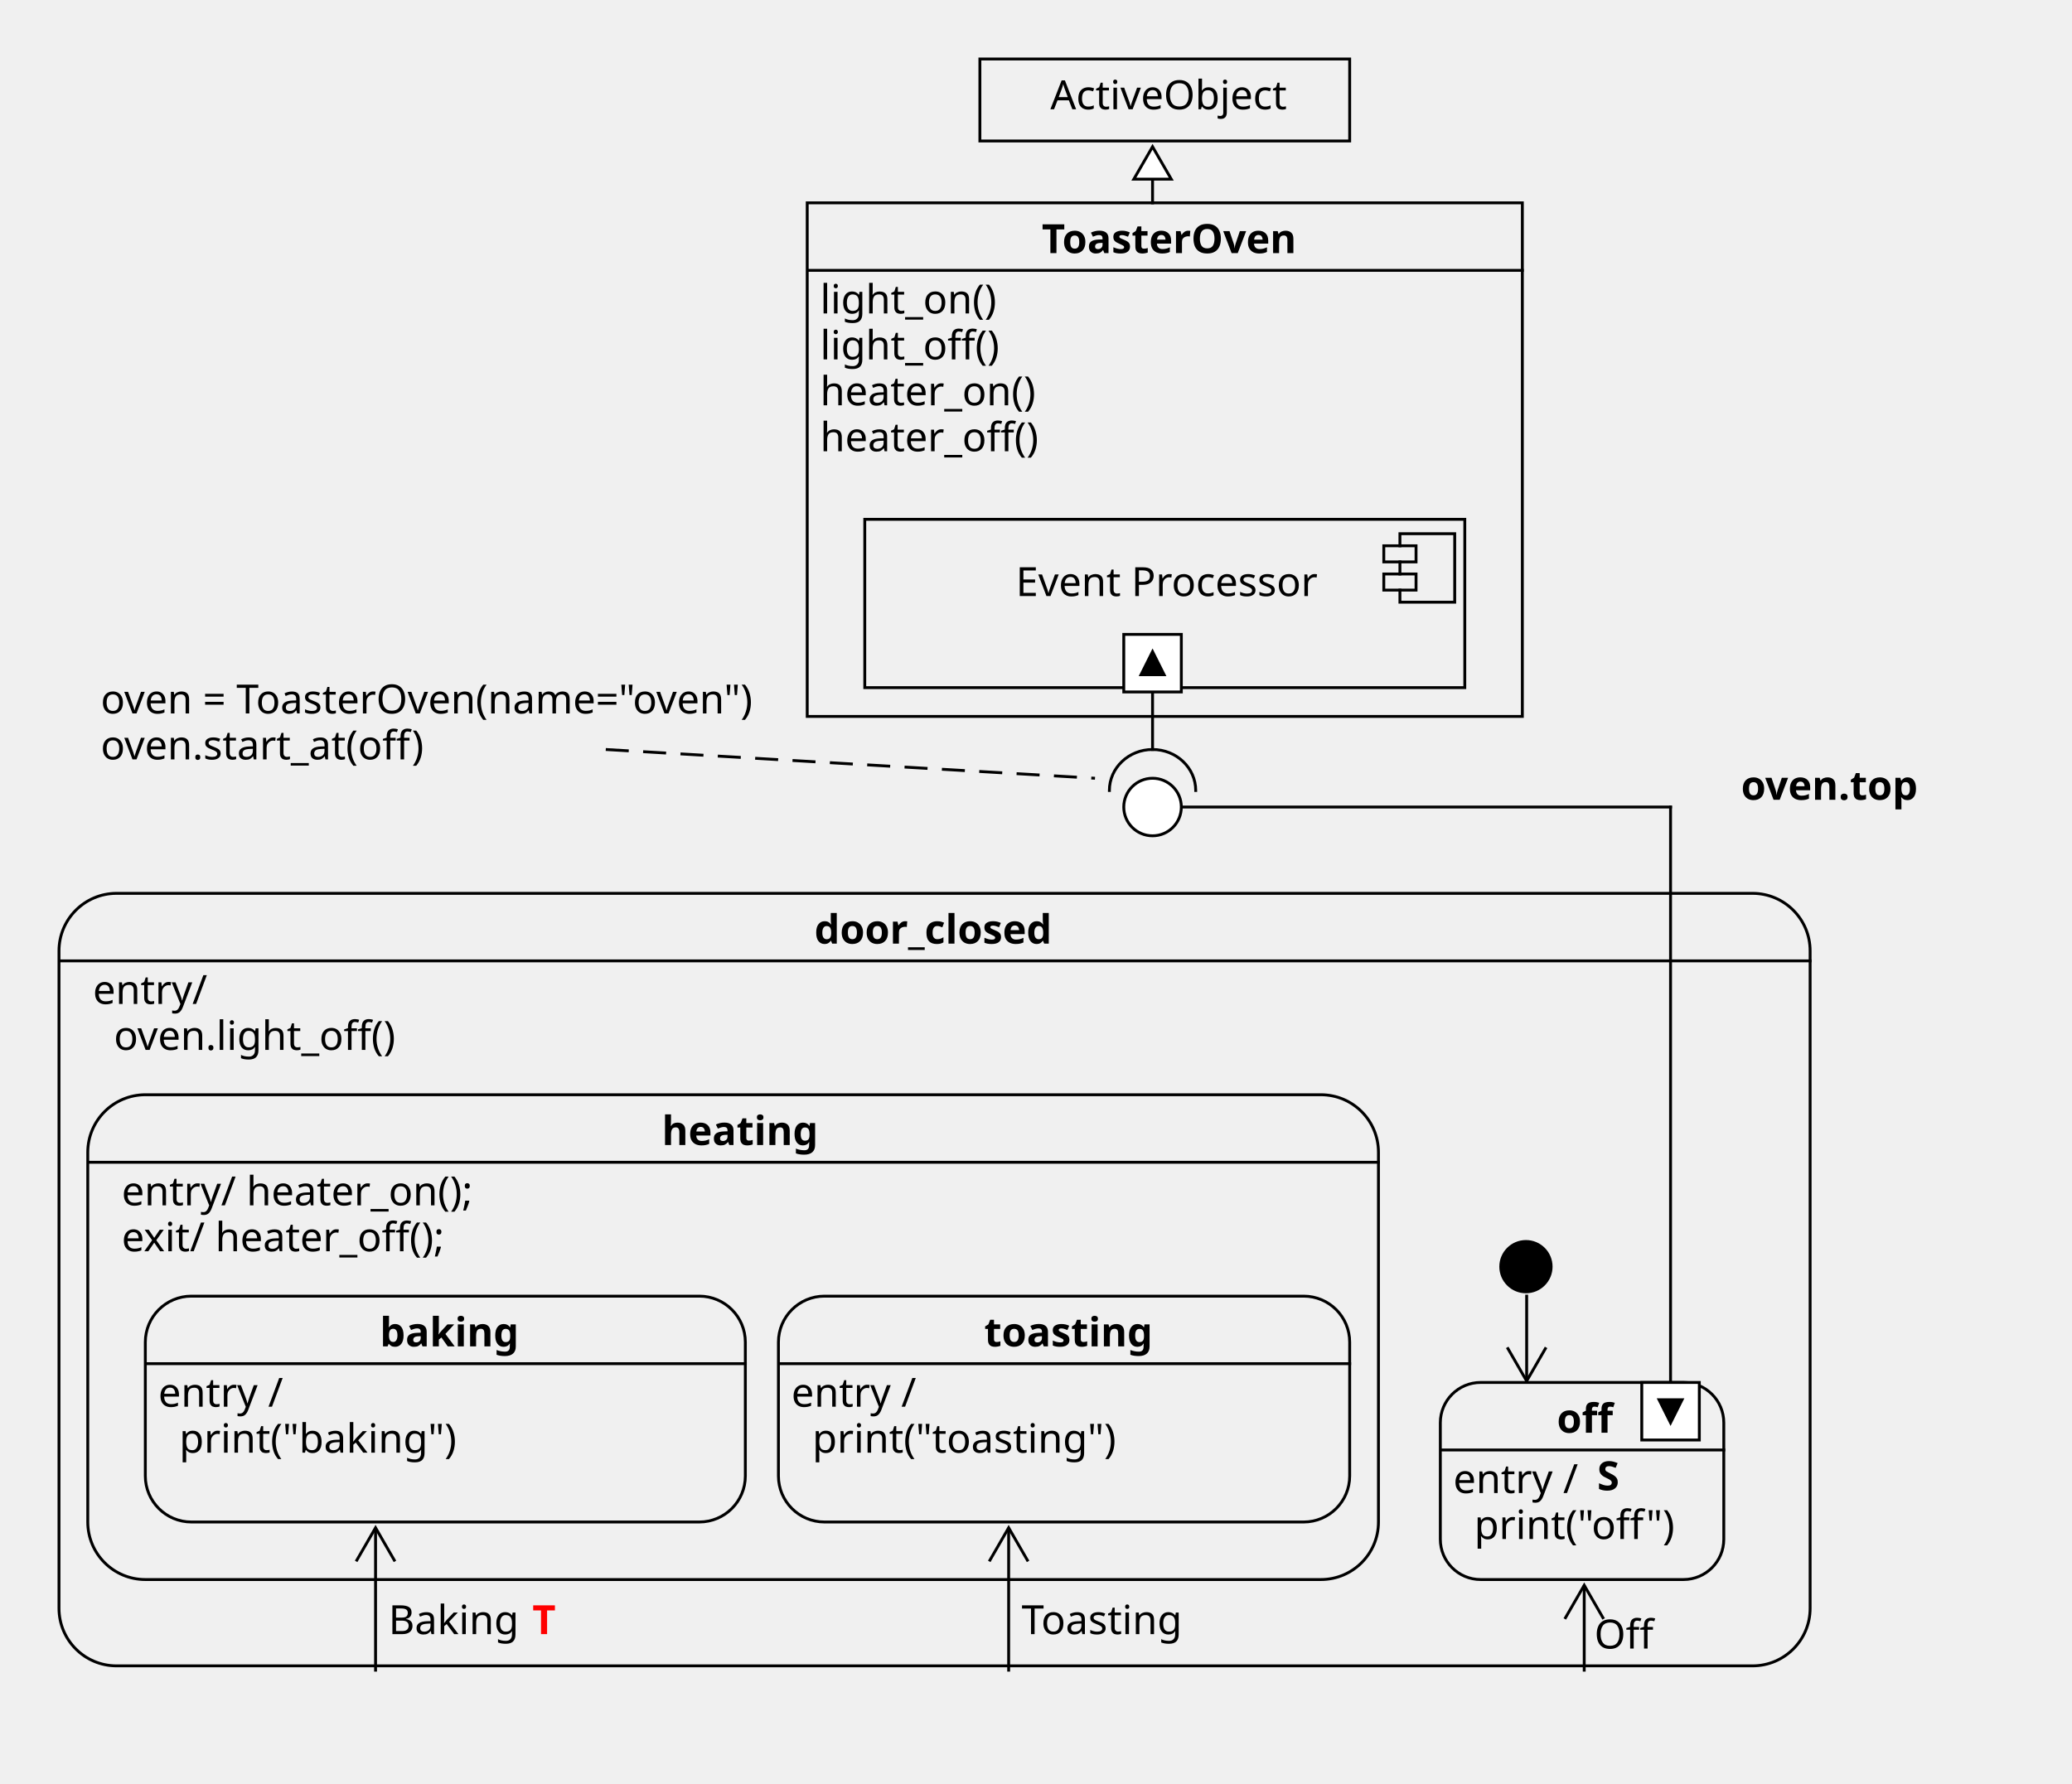
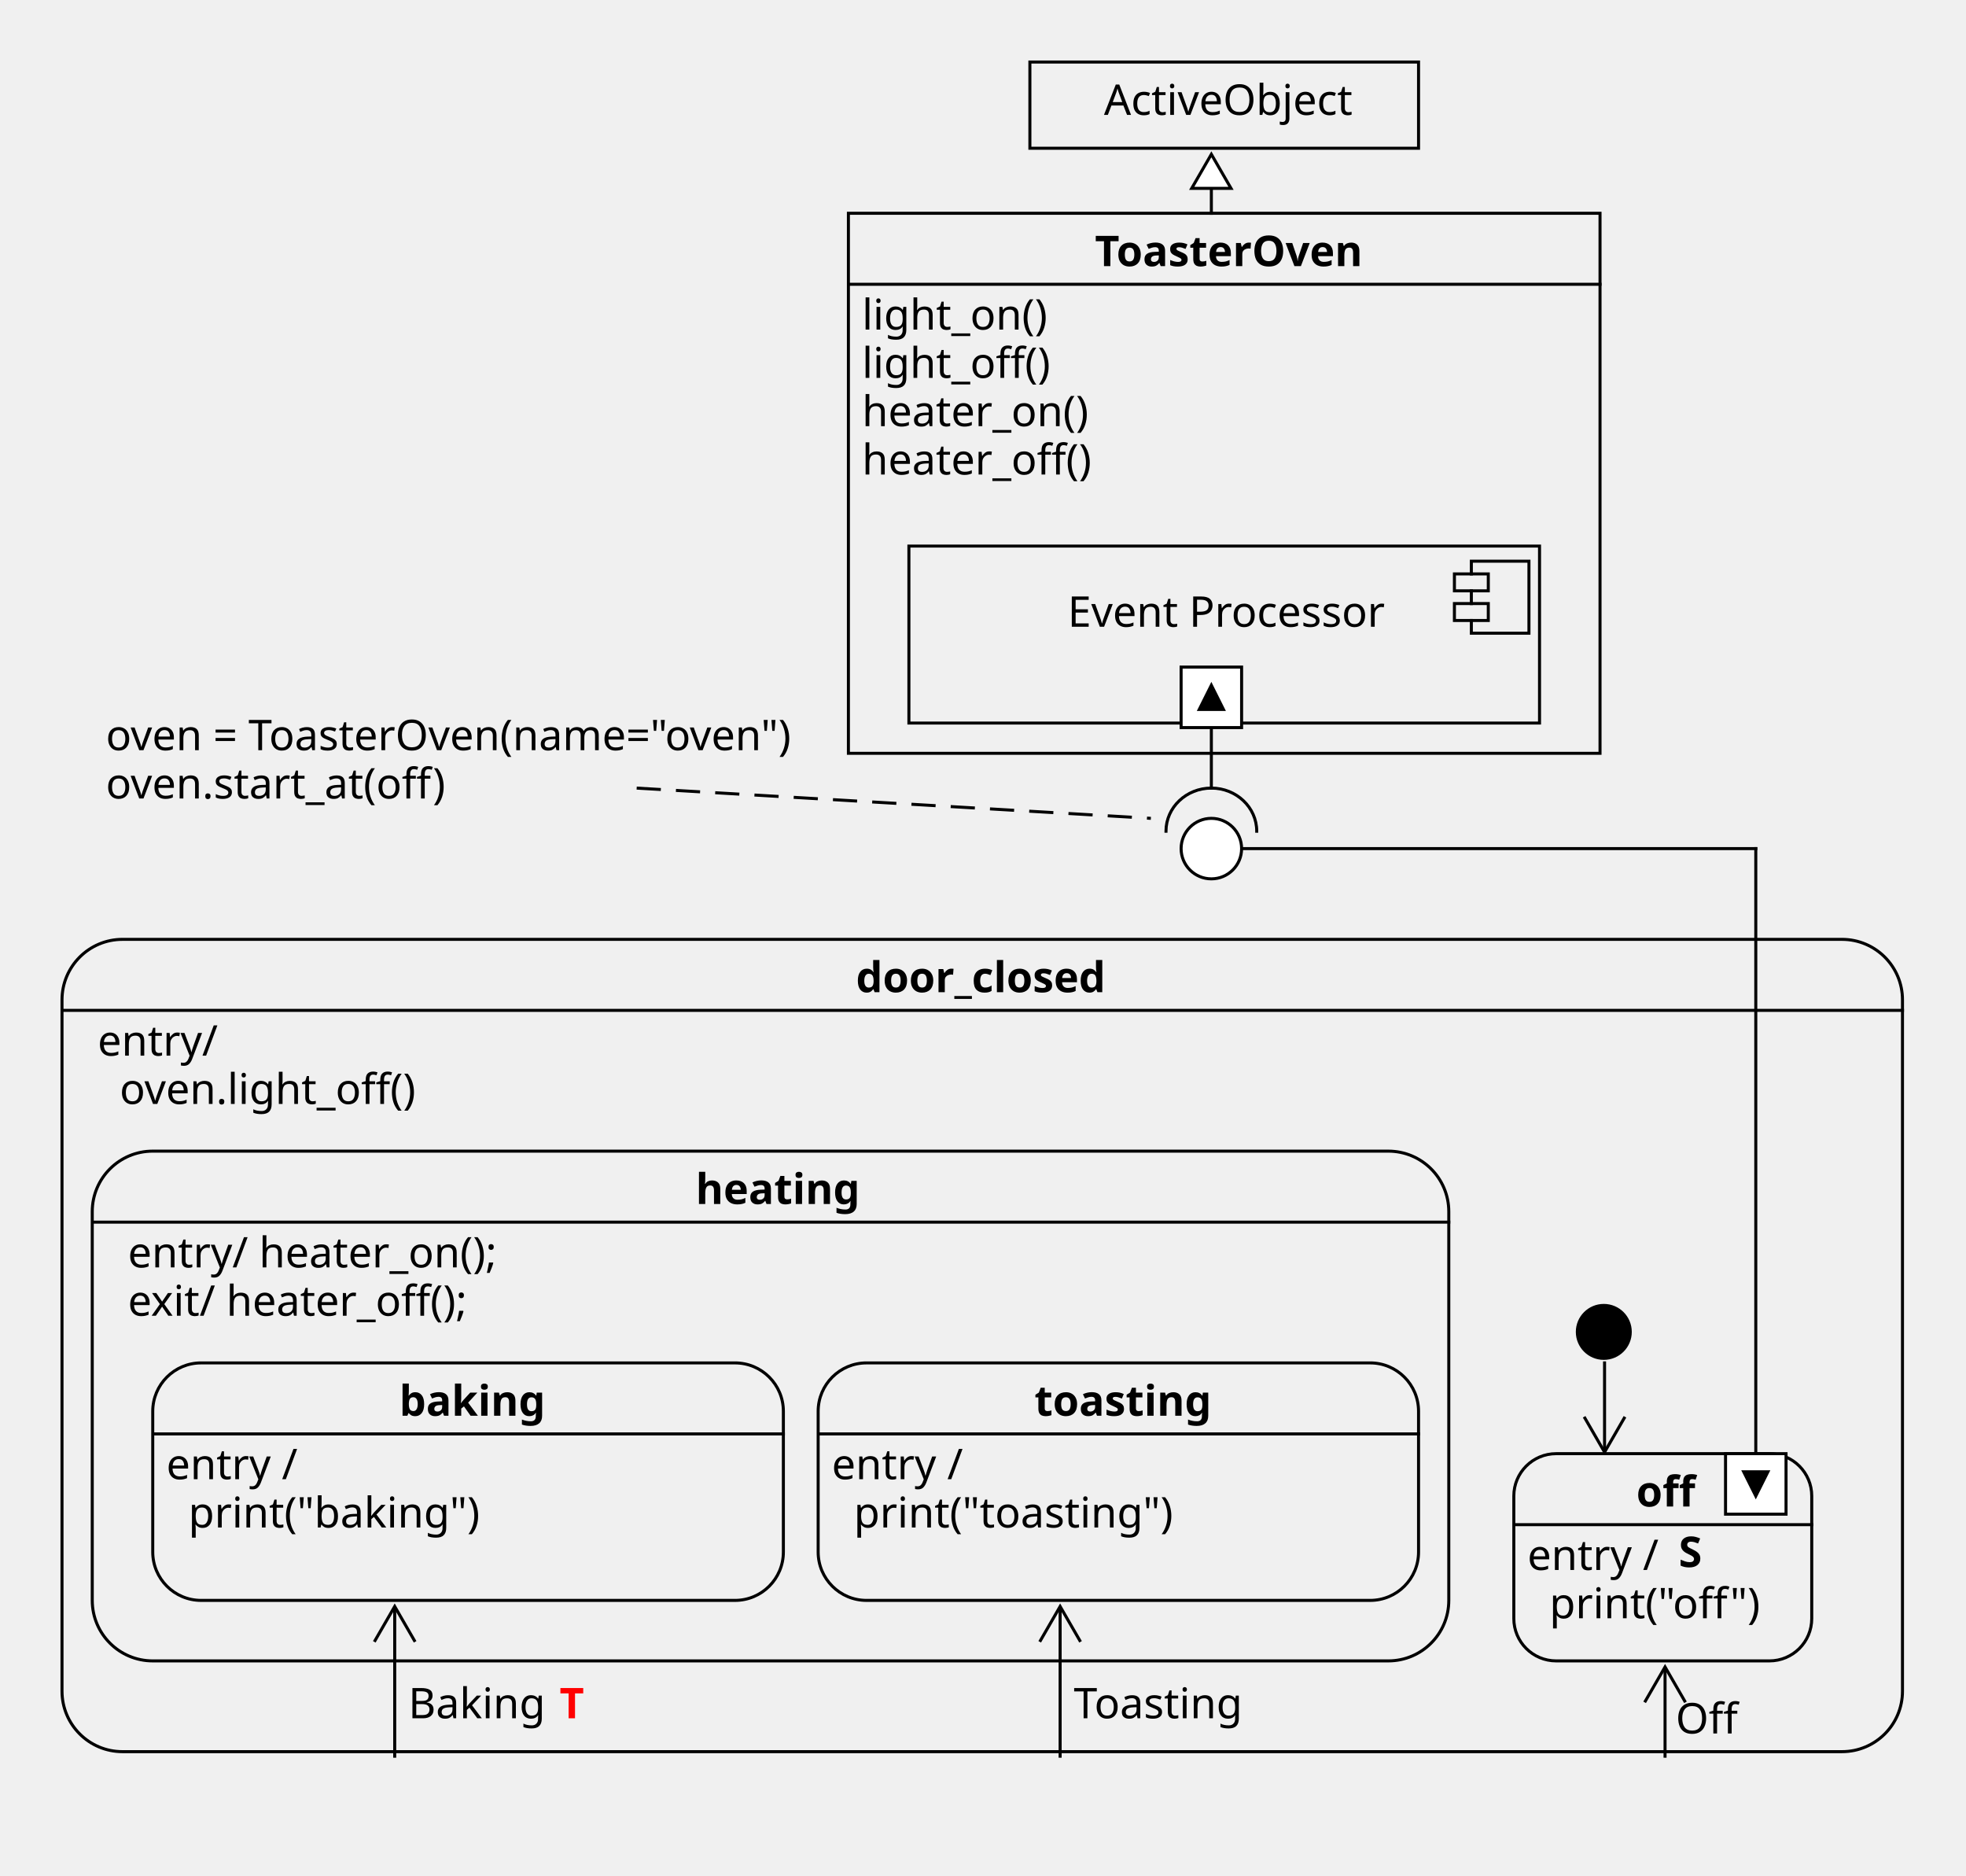
- <svg xmlns="http://www.w3.org/2000/svg" fill-opacity="1" color-rendering="auto" color-interpolation="auto" text-rendering="auto" stroke="black" stroke-linecap="square" width="720" stroke-miterlimit="10" shape-rendering="auto" stroke-opacity="1" fill="black" stroke-dasharray="none" font-weight="normal" stroke-width="1" viewBox="210 60 720 620" height="620" font-family="'Dialog'" font-style="normal" stroke-linejoin="miter" font-size="12px" stroke-dashoffset="0" image-rendering="auto">
+ <svg xmlns="http://www.w3.org/2000/svg" fill-opacity="1" color-rendering="auto" color-interpolation="auto" text-rendering="auto" stroke="black" stroke-linecap="square" width="650" stroke-miterlimit="10" shape-rendering="auto" stroke-opacity="1" fill="black" stroke-dasharray="none" font-weight="normal" stroke-width="1" viewBox="210 60 650 620" height="620" font-family="'Dialog'" font-style="normal" stroke-linejoin="miter" font-size="12px" stroke-dashoffset="0" image-rendering="auto">
  <defs id="genericDefs" />
  <g>
    <defs id="defs1">
      <clipPath clipPathUnits="userSpaceOnUse" id="clipPath1">
        <path d="M0 0 L2147483647 0 L2147483647 2147483647 L0 2147483647 L0 0 Z" />
      </clipPath>
      <clipPath clipPathUnits="userSpaceOnUse" id="clipPath2">
        <path d="M0 0 L0 30 L30 30 L30 0 Z" />
      </clipPath>
      <clipPath clipPathUnits="userSpaceOnUse" id="clipPath3">
-         <path d="M0 0 L0 40 L100 40 L100 0 Z" />
+         <path d="M0 0 L0 70 L250 70 L250 0 Z" />
      </clipPath>
      <clipPath clipPathUnits="userSpaceOnUse" id="clipPath4">
-         <path d="M0 0 L0 70 L250 70 L250 0 Z" />
+         <path d="M0 0 L0 30 L70 30 L70 0 Z" />
      </clipPath>
      <clipPath clipPathUnits="userSpaceOnUse" id="clipPath5">
-         <path d="M0 0 L0 30 L70 30 L70 0 Z" />
+         <path d="M0 0 L0 30 L60 30 L60 0 Z" />
      </clipPath>
      <clipPath clipPathUnits="userSpaceOnUse" id="clipPath6">
-         <path d="M0 0 L0 30 L60 30 L60 0 Z" />
+         <path d="M0 0 L0 30 L130 30 L130 0 Z" />
      </clipPath>
      <clipPath clipPathUnits="userSpaceOnUse" id="clipPath7">
-         <path d="M0 0 L0 30 L130 30 L130 0 Z" />
+         <path d="M0 0 L0 60 L210 60 L210 0 Z" />
      </clipPath>
      <clipPath clipPathUnits="userSpaceOnUse" id="clipPath8">
-         <path d="M0 0 L0 60 L210 60 L210 0 Z" />
+         <path d="M0 0 L0 180 L250 180 L250 0 Z" />
      </clipPath>
      <clipPath clipPathUnits="userSpaceOnUse" id="clipPath9">
-         <path d="M0 0 L0 180 L250 180 L250 0 Z" />
+         <path d="M0 0 L0 20 L20 20 L20 0 Z" />
      </clipPath>
      <clipPath clipPathUnits="userSpaceOnUse" id="clipPath10">
-         <path d="M0 0 L0 20 L20 20 L20 0 Z" />
+         <path d="M0 0 L0 70 L100 70 L100 0 Z" />
      </clipPath>
      <clipPath clipPathUnits="userSpaceOnUse" id="clipPath11">
-         <path d="M0 0 L0 70 L100 70 L100 0 Z" />
+         <path d="M0 0 L0 80 L200 80 L200 0 Z" />
      </clipPath>
      <clipPath clipPathUnits="userSpaceOnUse" id="clipPath12">
-         <path d="M0 0 L0 80 L200 80 L200 0 Z" />
+         <path d="M0 0 L0 80 L210 80 L210 0 Z" />
      </clipPath>
      <clipPath clipPathUnits="userSpaceOnUse" id="clipPath13">
-         <path d="M0 0 L0 80 L210 80 L210 0 Z" />
+         <path d="M0 0 L0 270 L610 270 L610 0 Z" />
      </clipPath>
      <clipPath clipPathUnits="userSpaceOnUse" id="clipPath14">
-         <path d="M0 0 L0 270 L610 270 L610 0 Z" />
+         <path d="M0 0 L0 170 L450 170 L450 0 Z" />
      </clipPath>
      <clipPath clipPathUnits="userSpaceOnUse" id="clipPath15">
-         <path d="M0 0 L0 170 L450 170 L450 0 Z" />
+         <path d="M0 0 L0 240 L210 240 L210 0 Z" />
      </clipPath>
      <clipPath clipPathUnits="userSpaceOnUse" id="clipPath16">
-         <path d="M0 0 L0 240 L210 240 L210 0 Z" />
+         <path d="M0 0 L0 40 L200 40 L200 0 Z" />
      </clipPath>
      <clipPath clipPathUnits="userSpaceOnUse" id="clipPath17">
-         <path d="M0 0 L0 40 L200 40 L200 0 Z" />
+         <path d="M0 0 L0 50 L30 50 L30 0 Z" />
      </clipPath>
      <clipPath clipPathUnits="userSpaceOnUse" id="clipPath18">
-         <path d="M0 0 L0 50 L30 50 L30 0 Z" />
+         <path d="M0 0 L0 70 L50 70 L50 0 Z" />
      </clipPath>
      <clipPath clipPathUnits="userSpaceOnUse" id="clipPath19">
-         <path d="M0 0 L0 70 L50 70 L50 0 Z" />
+         <path d="M0 0 L0 60 L50 60 L50 0 Z" />
      </clipPath>
      <clipPath clipPathUnits="userSpaceOnUse" id="clipPath20">
-         <path d="M0 0 L0 60 L50 60 L50 0 Z" />
+         <path d="M0 0 L0 80 L30 80 L30 0 Z" />
      </clipPath>
      <clipPath clipPathUnits="userSpaceOnUse" id="clipPath21">
-         <path d="M0 0 L0 80 L30 80 L30 0 Z" />
-       </clipPath>
-       <clipPath clipPathUnits="userSpaceOnUse" id="clipPath22">
        <path d="M0 0 L0 60 L30 60 L30 0 Z" />
      </clipPath>
    </defs>
    <g fill="red" font-size="14px" font-weight="bold" font-family="sans-serif" transform="translate(390,610)" stroke="red">
      <text x="5" xml:space="preserve" y="17.969" clip-path="url(#clipPath2)" stroke="none">T</text>
    </g>
    <g font-size="14px" font-weight="bold" font-family="sans-serif" transform="translate(760,560)">
      <text x="5" xml:space="preserve" y="17.969" clip-path="url(#clipPath2)" stroke="none">S</text>
    </g>
-     <g font-size="14px" font-weight="bold" font-family="sans-serif" transform="translate(810,320)">
-       <text x="5" xml:space="preserve" y="17.969" clip-path="url(#clipPath3)" stroke="none">oven.top</text>
-     </g>
    <g font-family="sans-serif" font-size="14px" transform="translate(240,290)">
-       <text x="5" xml:space="preserve" y="17.969" clip-path="url(#clipPath4)" stroke="none">oven = ToasterOven(name="oven")</text>
-       <text x="5" xml:space="preserve" y="33.938" clip-path="url(#clipPath4)" stroke="none">oven.start_at(off)</text>
+       <text x="5" xml:space="preserve" y="17.969" clip-path="url(#clipPath3)" stroke="none">oven = ToasterOven(name="oven")</text>
+       <text x="5" xml:space="preserve" y="33.938" clip-path="url(#clipPath3)" stroke="none">oven.start_at(off)</text>
    </g>
    <g font-family="sans-serif" font-size="14px" transform="translate(560,610)">
-       <text x="5" xml:space="preserve" y="17.969" clip-path="url(#clipPath5)" stroke="none">Toasting</text>
+       <text x="5" xml:space="preserve" y="17.969" clip-path="url(#clipPath4)" stroke="none">Toasting</text>
    </g>
    <g font-family="sans-serif" font-size="14px" transform="translate(340,610)">
-       <text x="5" xml:space="preserve" y="17.969" clip-path="url(#clipPath6)" stroke="none">Baking</text>
+       <text x="5" xml:space="preserve" y="17.969" clip-path="url(#clipPath5)" stroke="none">Baking</text>
    </g>
    <g fill="rgb(255,255,255)" fill-opacity="0" transform="translate(550,80)" stroke-opacity="0" stroke="rgb(255,255,255)">
-       <rect x="0.5" width="128.5" height="28.5" y="0.5" clip-path="url(#clipPath7)" stroke="none" />
+       <rect x="0.5" width="128.5" height="28.5" y="0.5" clip-path="url(#clipPath6)" stroke="none" />
    </g>
    <g transform="translate(550,80)">
-       <rect fill="none" x="0.5" width="128.5" height="28.5" y="0.5" clip-path="url(#clipPath7)" />
-       <text x="25" font-size="14px" y="17.969" clip-path="url(#clipPath7)" font-family="sans-serif" stroke="none" xml:space="preserve">ActiveObject</text>
+       <rect fill="none" x="0.5" width="128.5" height="28.5" y="0.5" clip-path="url(#clipPath6)" />
+       <text x="25" font-size="14px" y="17.969" clip-path="url(#clipPath6)" font-family="sans-serif" stroke="none" xml:space="preserve">ActiveObject</text>
    </g>
    <g fill="rgb(255,255,255)" fill-opacity="0" transform="translate(510,240)" stroke-opacity="0" stroke="rgb(255,255,255)">
-       <rect x="180.86" width="11.2" height="5.6" y="9.7" clip-path="url(#clipPath8)" stroke="none" />
+       <rect x="180.86" width="11.2" height="5.6" y="9.7" clip-path="url(#clipPath7)" stroke="none" />
    </g>
    <g transform="translate(510,240)">
-       <rect fill="none" x="180.86" width="11.2" height="5.6" y="9.7" clip-path="url(#clipPath8)" />
+       <rect fill="none" x="180.86" width="11.2" height="5.6" y="9.7" clip-path="url(#clipPath7)" />
    </g>
    <g fill="rgb(255,255,255)" fill-opacity="0" transform="translate(510,240)" stroke-opacity="0" stroke="rgb(255,255,255)">
-       <rect x="180.86" width="11.2" height="5.6" y="19.5" clip-path="url(#clipPath8)" stroke="none" />
+       <rect x="180.86" width="11.2" height="5.6" y="19.5" clip-path="url(#clipPath7)" stroke="none" />
    </g>
    <g transform="translate(510,240)">
-       <rect fill="none" x="180.86" width="11.2" height="5.6" y="19.5" clip-path="url(#clipPath8)" />
-       <path fill="none" d="M186.46 15.3 L186.46 19.5" clip-path="url(#clipPath8)" />
-       <path fill="none" d="M186.46 9.7 L186.46 5.5 L205.5 5.5 L205.5 29.3 L186.46 29.3 L186.46 25.1" clip-path="url(#clipPath8)" />
+       <rect fill="none" x="180.86" width="11.2" height="5.6" y="19.5" clip-path="url(#clipPath7)" />
+       <path fill="none" d="M186.46 15.3 L186.46 19.5" clip-path="url(#clipPath7)" />
+       <path fill="none" d="M186.46 9.7 L186.46 5.5 L205.5 5.5 L205.5 29.3 L186.46 29.3 L186.46 25.1" clip-path="url(#clipPath7)" />
    </g>
    <g fill="rgb(255,255,255)" fill-opacity="0" transform="translate(510,240)" stroke-opacity="0" stroke="rgb(255,255,255)">
-       <rect x="0.5" width="208.5" height="58.5" y="0.5" clip-path="url(#clipPath8)" stroke="none" />
+       <rect x="0.5" width="208.5" height="58.5" y="0.5" clip-path="url(#clipPath7)" stroke="none" />
    </g>
    <g transform="translate(510,240)">
-       <rect fill="none" x="0.5" width="208.5" height="58.5" y="0.5" clip-path="url(#clipPath8)" />
-       <text x="53" font-size="14px" y="27.169" clip-path="url(#clipPath8)" font-family="sans-serif" stroke="none" xml:space="preserve">Event Processor</text>
+       <rect fill="none" x="0.5" width="208.5" height="58.5" y="0.5" clip-path="url(#clipPath7)" />
+       <text x="53" font-size="14px" y="27.169" clip-path="url(#clipPath7)" font-family="sans-serif" stroke="none" xml:space="preserve">Event Processor</text>
    </g>
    <g fill="rgb(255,255,255)" fill-opacity="0" transform="translate(490,130)" stroke-opacity="0" stroke="rgb(255,255,255)">
-       <rect x="0.5" width="248.5" height="178.5" y="0.5" clip-path="url(#clipPath9)" stroke="none" />
+       <rect x="0.5" width="248.5" height="178.5" y="0.5" clip-path="url(#clipPath8)" stroke="none" />
    </g>
    <g transform="translate(490,130)">
-       <rect fill="none" x="0.5" width="248.5" height="178.5" y="0.5" clip-path="url(#clipPath9)" />
-       <text x="82" font-size="14px" y="17.969" clip-path="url(#clipPath9)" font-family="sans-serif" stroke="none" font-weight="bold" xml:space="preserve">ToasterOven</text>
-       <path fill="none" d="M1 23.969 L249 23.969" clip-path="url(#clipPath9)" />
-       <text x="5" font-size="14px" y="38.938" clip-path="url(#clipPath9)" font-family="sans-serif" stroke="none" xml:space="preserve">light_on()</text>
-       <text x="5" font-size="14px" y="54.906" clip-path="url(#clipPath9)" font-family="sans-serif" stroke="none" xml:space="preserve">light_off()</text>
-       <text x="5" font-size="14px" y="70.875" clip-path="url(#clipPath9)" font-family="sans-serif" stroke="none" xml:space="preserve">heater_on()</text>
-       <text x="5" font-size="14px" y="86.844" clip-path="url(#clipPath9)" font-family="sans-serif" stroke="none" xml:space="preserve">heater_off()</text>
+       <rect fill="none" x="0.5" width="248.5" height="178.5" y="0.5" clip-path="url(#clipPath8)" />
+       <text x="82" font-size="14px" y="17.969" clip-path="url(#clipPath8)" font-family="sans-serif" stroke="none" font-weight="bold" xml:space="preserve">ToasterOven</text>
+       <path fill="none" d="M1 23.969 L249 23.969" clip-path="url(#clipPath8)" />
+       <text x="5" font-size="14px" y="38.938" clip-path="url(#clipPath8)" font-family="sans-serif" stroke="none" xml:space="preserve">light_on()</text>
+       <text x="5" font-size="14px" y="54.906" clip-path="url(#clipPath8)" font-family="sans-serif" stroke="none" xml:space="preserve">light_off()</text>
+       <text x="5" font-size="14px" y="70.875" clip-path="url(#clipPath8)" font-family="sans-serif" stroke="none" xml:space="preserve">heater_on()</text>
+       <text x="5" font-size="14px" y="86.844" clip-path="url(#clipPath8)" font-family="sans-serif" stroke="none" xml:space="preserve">heater_off()</text>
    </g>
    <g transform="translate(730,490)">
-       <circle r="8.75" clip-path="url(#clipPath10)" cx="10.25" cy="10.25" stroke="none" />
-       <circle fill="none" r="8.75" clip-path="url(#clipPath10)" cx="10.25" cy="10.25" />
+       <circle r="8.75" clip-path="url(#clipPath9)" cx="10.25" cy="10.25" stroke="none" />
+       <circle fill="none" r="8.75" clip-path="url(#clipPath9)" cx="10.25" cy="10.25" />
    </g>
    <g fill="rgb(255,255,255)" fill-opacity="0" transform="translate(710,540)" stroke-opacity="0" stroke="rgb(255,255,255)">
-       <rect x="0.5" y="0.5" clip-path="url(#clipPath11)" width="98.5" rx="14" ry="14" height="68.5" stroke="none" />
+       <rect x="0.5" y="0.5" clip-path="url(#clipPath10)" width="98.5" rx="14" ry="14" height="68.5" stroke="none" />
    </g>
    <g transform="translate(710,540)">
-       <rect x="0.5" y="0.5" clip-path="url(#clipPath11)" fill="none" width="98.5" rx="14" ry="14" height="68.5" />
-       <text x="41" font-size="14px" y="17.969" clip-path="url(#clipPath11)" font-family="sans-serif" stroke="none" font-weight="bold" xml:space="preserve">off</text>
-       <path fill="none" d="M1 23.969 L99 23.969" clip-path="url(#clipPath11)" />
+       <rect x="0.5" y="0.5" clip-path="url(#clipPath10)" fill="none" width="98.5" rx="14" ry="14" height="68.5" />
+       <text x="41" font-size="14px" y="17.969" clip-path="url(#clipPath10)" font-family="sans-serif" stroke="none" font-weight="bold" xml:space="preserve">off</text>
+       <path fill="none" d="M1 23.969 L99 23.969" clip-path="url(#clipPath10)" />
+       <text x="5" font-size="14px" y="38.938" clip-path="url(#clipPath10)" font-family="sans-serif" stroke="none" xml:space="preserve">entry /</text>
+       <text x="5" font-size="14px" y="54.906" clip-path="url(#clipPath10)" font-family="sans-serif" stroke="none" xml:space="preserve">  print("off")</text>
+     </g>
+     <g fill="rgb(255,255,255)" fill-opacity="0" transform="translate(480,510)" stroke-opacity="0" stroke="rgb(255,255,255)">
+       <rect x="0.5" y="0.5" clip-path="url(#clipPath11)" width="198.5" rx="16" ry="16" height="78.5" stroke="none" />
+     </g>
+     <g transform="translate(480,510)">
+       <rect x="0.5" y="0.5" clip-path="url(#clipPath11)" fill="none" width="198.5" rx="16" ry="16" height="78.5" />
+       <text x="72" font-size="14px" y="17.969" clip-path="url(#clipPath11)" font-family="sans-serif" stroke="none" font-weight="bold" xml:space="preserve">toasting</text>
+       <path fill="none" d="M1 23.969 L199 23.969" clip-path="url(#clipPath11)" />
      <text x="5" font-size="14px" y="38.938" clip-path="url(#clipPath11)" font-family="sans-serif" stroke="none" xml:space="preserve">entry /</text>
-       <text x="5" font-size="14px" y="54.906" clip-path="url(#clipPath11)" font-family="sans-serif" stroke="none" xml:space="preserve">  print("off")</text>
-     </g>
-     <g fill="rgb(255,255,255)" fill-opacity="0" transform="translate(480,510)" stroke-opacity="0" stroke="rgb(255,255,255)">
-       <rect x="0.5" y="0.5" clip-path="url(#clipPath12)" width="198.5" rx="16" ry="16" height="78.5" stroke="none" />
-     </g>
-     <g transform="translate(480,510)">
-       <rect x="0.5" y="0.5" clip-path="url(#clipPath12)" fill="none" width="198.5" rx="16" ry="16" height="78.5" />
-       <text x="72" font-size="14px" y="17.969" clip-path="url(#clipPath12)" font-family="sans-serif" stroke="none" font-weight="bold" xml:space="preserve">toasting</text>
-       <path fill="none" d="M1 23.969 L199 23.969" clip-path="url(#clipPath12)" />
+       <text x="5" font-size="14px" y="54.906" clip-path="url(#clipPath11)" font-family="sans-serif" stroke="none" xml:space="preserve">  print("toasting")</text>
+     </g>
+     <g fill="rgb(255,255,255)" fill-opacity="0" transform="translate(260,510)" stroke-opacity="0" stroke="rgb(255,255,255)">
+       <rect x="0.5" y="0.5" clip-path="url(#clipPath12)" width="208.5" rx="16" ry="16" height="78.5" stroke="none" />
+     </g>
+     <g transform="translate(260,510)">
+       <rect x="0.5" y="0.5" clip-path="url(#clipPath12)" fill="none" width="208.5" rx="16" ry="16" height="78.5" />
+       <text x="82" font-size="14px" y="17.969" clip-path="url(#clipPath12)" font-family="sans-serif" stroke="none" font-weight="bold" xml:space="preserve">baking</text>
+       <path fill="none" d="M1 23.969 L209 23.969" clip-path="url(#clipPath12)" />
      <text x="5" font-size="14px" y="38.938" clip-path="url(#clipPath12)" font-family="sans-serif" stroke="none" xml:space="preserve">entry /</text>
-       <text x="5" font-size="14px" y="54.906" clip-path="url(#clipPath12)" font-family="sans-serif" stroke="none" xml:space="preserve">  print("toasting")</text>
-     </g>
-     <g fill="rgb(255,255,255)" fill-opacity="0" transform="translate(260,510)" stroke-opacity="0" stroke="rgb(255,255,255)">
-       <rect x="0.5" y="0.5" clip-path="url(#clipPath13)" width="208.5" rx="16" ry="16" height="78.5" stroke="none" />
-     </g>
-     <g transform="translate(260,510)">
-       <rect x="0.5" y="0.5" clip-path="url(#clipPath13)" fill="none" width="208.5" rx="16" ry="16" height="78.5" />
-       <text x="82" font-size="14px" y="17.969" clip-path="url(#clipPath13)" font-family="sans-serif" stroke="none" font-weight="bold" xml:space="preserve">baking</text>
-       <path fill="none" d="M1 23.969 L209 23.969" clip-path="url(#clipPath13)" />
-       <text x="5" font-size="14px" y="38.938" clip-path="url(#clipPath13)" font-family="sans-serif" stroke="none" xml:space="preserve">entry /</text>
-       <text x="5" font-size="14px" y="54.906" clip-path="url(#clipPath13)" font-family="sans-serif" stroke="none" xml:space="preserve">  print("baking")</text>
-       <text x="5" font-size="14px" y="70.875" clip-path="url(#clipPath13)" font-family="sans-serif" stroke="none" xml:space="preserve">    </text>
+       <text x="5" font-size="14px" y="54.906" clip-path="url(#clipPath12)" font-family="sans-serif" stroke="none" xml:space="preserve">  print("baking")</text>
+       <text x="5" font-size="14px" y="70.875" clip-path="url(#clipPath12)" font-family="sans-serif" stroke="none" xml:space="preserve">    </text>
    </g>
    <g fill="rgb(255,255,255)" fill-opacity="0" transform="translate(230,370)" stroke-opacity="0" stroke="rgb(255,255,255)">
-       <rect x="0.5" y="0.5" clip-path="url(#clipPath14)" width="608.5" rx="20" ry="20" height="268.5" stroke="none" />
+       <rect x="0.5" y="0.5" clip-path="url(#clipPath13)" width="608.5" rx="20" ry="20" height="268.5" stroke="none" />
    </g>
    <g transform="translate(230,370)">
-       <rect x="0.5" y="0.5" clip-path="url(#clipPath14)" fill="none" width="608.5" rx="20" ry="20" height="268.5" />
-       <text x="263" font-size="14px" y="17.969" clip-path="url(#clipPath14)" font-family="sans-serif" stroke="none" font-weight="bold" xml:space="preserve">door_closed</text>
-       <path fill="none" d="M1 23.969 L609 23.969" clip-path="url(#clipPath14)" />
-       <text x="5" font-size="14px" y="38.938" clip-path="url(#clipPath14)" font-family="sans-serif" stroke="none" xml:space="preserve">  entry/</text>
-       <text x="5" font-size="14px" y="54.906" clip-path="url(#clipPath14)" font-family="sans-serif" stroke="none" xml:space="preserve">    oven.light_off()</text>
+       <rect x="0.5" y="0.5" clip-path="url(#clipPath13)" fill="none" width="608.5" rx="20" ry="20" height="268.5" />
+       <text x="263" font-size="14px" y="17.969" clip-path="url(#clipPath13)" font-family="sans-serif" stroke="none" font-weight="bold" xml:space="preserve">door_closed</text>
+       <path fill="none" d="M1 23.969 L609 23.969" clip-path="url(#clipPath13)" />
+       <text x="5" font-size="14px" y="38.938" clip-path="url(#clipPath13)" font-family="sans-serif" stroke="none" xml:space="preserve">  entry/</text>
+       <text x="5" font-size="14px" y="54.906" clip-path="url(#clipPath13)" font-family="sans-serif" stroke="none" xml:space="preserve">    oven.light_off()</text>
    </g>
    <g fill="rgb(255,255,255)" fill-opacity="0" transform="translate(240,440)" stroke-opacity="0" stroke="rgb(255,255,255)">
-       <rect x="0.5" y="0.5" clip-path="url(#clipPath15)" width="448.5" rx="20" ry="20" height="168.5" stroke="none" />
+       <rect x="0.5" y="0.5" clip-path="url(#clipPath14)" width="448.5" rx="20" ry="20" height="168.5" stroke="none" />
    </g>
    <g transform="translate(240,440)">
-       <rect x="0.5" y="0.5" clip-path="url(#clipPath15)" fill="none" width="448.5" rx="20" ry="20" height="168.5" />
-       <text x="200" font-size="14px" y="17.969" clip-path="url(#clipPath15)" font-family="sans-serif" stroke="none" font-weight="bold" xml:space="preserve">heating</text>
-       <path fill="none" d="M1 23.969 L449 23.969" clip-path="url(#clipPath15)" />
-       <text x="5" font-size="14px" y="38.938" clip-path="url(#clipPath15)" font-family="sans-serif" stroke="none" xml:space="preserve">  entry/ heater_on();</text>
-       <text x="5" font-size="14px" y="54.906" clip-path="url(#clipPath15)" font-family="sans-serif" stroke="none" xml:space="preserve">  exit/ heater_off();</text>
+       <rect x="0.5" y="0.5" clip-path="url(#clipPath14)" fill="none" width="448.5" rx="20" ry="20" height="168.5" />
+       <text x="200" font-size="14px" y="17.969" clip-path="url(#clipPath14)" font-family="sans-serif" stroke="none" font-weight="bold" xml:space="preserve">heating</text>
+       <path fill="none" d="M1 23.969 L449 23.969" clip-path="url(#clipPath14)" />
+       <text x="5" font-size="14px" y="38.938" clip-path="url(#clipPath14)" font-family="sans-serif" stroke="none" xml:space="preserve">  entry/ heater_on();</text>
+       <text x="5" font-size="14px" y="54.906" clip-path="url(#clipPath14)" font-family="sans-serif" stroke="none" xml:space="preserve">  exit/ heater_off();</text>
    </g>
    <g transform="translate(600,330)">
-       <path fill="none" d="M11.5 10.5 L190.5 10.5" clip-path="url(#clipPath16)" />
-       <path fill="none" d="M190.5 10.5 L190.5 219.5" clip-path="url(#clipPath16)" />
-       <circle fill="white" r="10" clip-path="url(#clipPath16)" cx="10.5" cy="10.5" stroke="none" />
-       <circle fill="none" r="10" clip-path="url(#clipPath16)" cx="10.5" cy="10.5" />
-       <rect x="180.5" y="210.5" clip-path="url(#clipPath16)" fill="white" width="20" height="20" stroke="none" />
-       <rect fill="none" x="180.5" width="20" height="20" y="210.5" clip-path="url(#clipPath16)" />
-       <path d="M186.5 216.5 L194.5 216.5 L190.5 224.5 Z" clip-path="url(#clipPath16)" stroke="none" />
-       <path fill="none" d="M186.5 216.5 L194.5 216.5 L190.5 224.5 Z" clip-path="url(#clipPath16)" />
+       <path fill="none" d="M11.5 10.5 L190.5 10.5" clip-path="url(#clipPath15)" />
+       <path fill="none" d="M190.5 10.5 L190.5 219.5" clip-path="url(#clipPath15)" />
+       <circle fill="white" r="10" clip-path="url(#clipPath15)" cx="10.5" cy="10.5" stroke="none" />
+       <circle fill="none" r="10" clip-path="url(#clipPath15)" cx="10.5" cy="10.5" />
+       <rect x="180.5" y="210.5" clip-path="url(#clipPath15)" fill="white" width="20" height="20" stroke="none" />
+       <rect fill="none" x="180.5" width="20" height="20" y="210.5" clip-path="url(#clipPath15)" />
+       <path d="M186.5 216.5 L194.5 216.5 L190.5 224.5 Z" clip-path="url(#clipPath15)" stroke="none" />
+       <path fill="none" d="M186.5 216.5 L194.5 216.5 L190.5 224.5 Z" clip-path="url(#clipPath15)" />
    </g>
    <g stroke-dasharray="8,5" stroke-miterlimit="5" transform="translate(410,310)" stroke-linecap="butt">
-       <path fill="none" d="M10.5 10.5 L180.5 20.5" clip-path="url(#clipPath17)" />
+       <path fill="none" d="M10.5 10.5 L180.5 20.5" clip-path="url(#clipPath16)" />
    </g>
    <g transform="translate(600,100)">
-       <path fill="none" d="M10.5 11.5 L10.5 30.5" clip-path="url(#clipPath18)" />
-       <path fill="white" d="M4 22.258 L10.5 11 L17 22.258 Z" clip-path="url(#clipPath18)" stroke="none" />
-       <path fill="none" d="M4 22.258 L10.5 11 L17 22.258 Z" clip-path="url(#clipPath18)" />
+       <path fill="none" d="M10.5 11.5 L10.5 30.5" clip-path="url(#clipPath17)" />
+       <path fill="white" d="M4 22.258 L10.5 11 L17 22.258 Z" clip-path="url(#clipPath17)" stroke="none" />
+       <path fill="none" d="M4 22.258 L10.5 11 L17 22.258 Z" clip-path="url(#clipPath17)" />
    </g>
    <g transform="translate(590,280)">
-       <path fill="none" d="M20.5 11.5 L20.5 40.5" clip-path="url(#clipPath19)" />
-       <rect x="10.5" y="0.5" clip-path="url(#clipPath19)" fill="white" width="20" height="20" stroke="none" />
-       <rect fill="none" x="10.5" width="20" height="20" y="0.5" clip-path="url(#clipPath19)" />
-       <path d="M20.5 6.5 L24.5 14.5 L16.5 14.5 Z" clip-path="url(#clipPath19)" stroke="none" />
-       <path fill="none" d="M20.5 6.5 L24.5 14.5 L16.5 14.5 Z" clip-path="url(#clipPath19)" />
+       <path fill="none" d="M20.5 11.5 L20.5 40.5" clip-path="url(#clipPath18)" />
+       <rect x="10.5" y="0.5" clip-path="url(#clipPath18)" fill="white" width="20" height="20" stroke="none" />
+       <rect fill="none" x="10.5" width="20" height="20" y="0.5" clip-path="url(#clipPath18)" />
+       <path d="M20.5 6.5 L24.5 14.5 L16.5 14.5 Z" clip-path="url(#clipPath18)" stroke="none" />
+       <path fill="none" d="M20.5 6.5 L24.5 14.5 L16.5 14.5 Z" clip-path="url(#clipPath18)" />
    </g>
    <g fill="rgb(255,255,255)" fill-opacity="0" transform="translate(590,280)" stroke-opacity="0" stroke="rgb(255,255,255)">
-       <path d="M35.5 54.75 A15 14.25 0 0 0 5.5 54.75" stroke="none" clip-path="url(#clipPath19)" />
+       <path d="M35.5 54.75 A15 14.25 0 0 0 5.5 54.75" stroke="none" clip-path="url(#clipPath18)" />
    </g>
    <g transform="translate(590,280)">
-       <path fill="none" d="M35.5 54.75 A15 14.25 0 0 0 5.5 54.75" clip-path="url(#clipPath19)" />
+       <path fill="none" d="M35.5 54.75 A15 14.25 0 0 0 5.5 54.75" clip-path="url(#clipPath18)" />
    </g>
    <g transform="translate(750,600)">
-       <path fill="none" d="M10.5 40.5 L10.5 11.5" clip-path="url(#clipPath20)" />
+       <path fill="none" d="M10.5 40.5 L10.5 11.5" clip-path="url(#clipPath19)" />
+       <path fill="none" d="M17 22.258 L10.5 11 L4 22.258" clip-path="url(#clipPath19)" />
+       <text x="14" font-size="14px" y="32.984" clip-path="url(#clipPath19)" font-family="sans-serif" stroke="none" xml:space="preserve">Off</text>
+     </g>
+     <g transform="translate(330,580)">
+       <path fill="none" d="M10.5 60.5 L10.5 11.5" clip-path="url(#clipPath20)" />
      <path fill="none" d="M17 22.258 L10.5 11 L4 22.258" clip-path="url(#clipPath20)" />
-       <text x="14" font-size="14px" y="32.984" clip-path="url(#clipPath20)" font-family="sans-serif" stroke="none" xml:space="preserve">Off</text>
-     </g>
-     <g transform="translate(330,580)">
-       <path fill="none" d="M10.5 60.5 L10.5 11.5" clip-path="url(#clipPath21)" />
-       <path fill="none" d="M17 22.258 L10.5 11 L4 22.258" clip-path="url(#clipPath21)" />
    </g>
    <g transform="translate(550,580)">
-       <path fill="none" d="M10.5 60.5 L10.5 11.5" clip-path="url(#clipPath21)" />
-       <path fill="none" d="M17 22.258 L10.5 11 L4 22.258" clip-path="url(#clipPath21)" />
+       <path fill="none" d="M10.5 60.5 L10.5 11.5" clip-path="url(#clipPath20)" />
+       <path fill="none" d="M17 22.258 L10.5 11 L4 22.258" clip-path="url(#clipPath20)" />
    </g>
    <g transform="translate(730,500)">
-       <path fill="none" d="M10.5 10.5 L10.5 39.5" clip-path="url(#clipPath22)" />
-       <path fill="none" d="M4 28.742 L10.5 40 L17 28.742" clip-path="url(#clipPath22)" />
+       <path fill="none" d="M10.5 10.5 L10.5 39.5" clip-path="url(#clipPath21)" />
+       <path fill="none" d="M4 28.742 L10.5 40 L17 28.742" clip-path="url(#clipPath21)" />
    </g>
  </g>
</svg>
